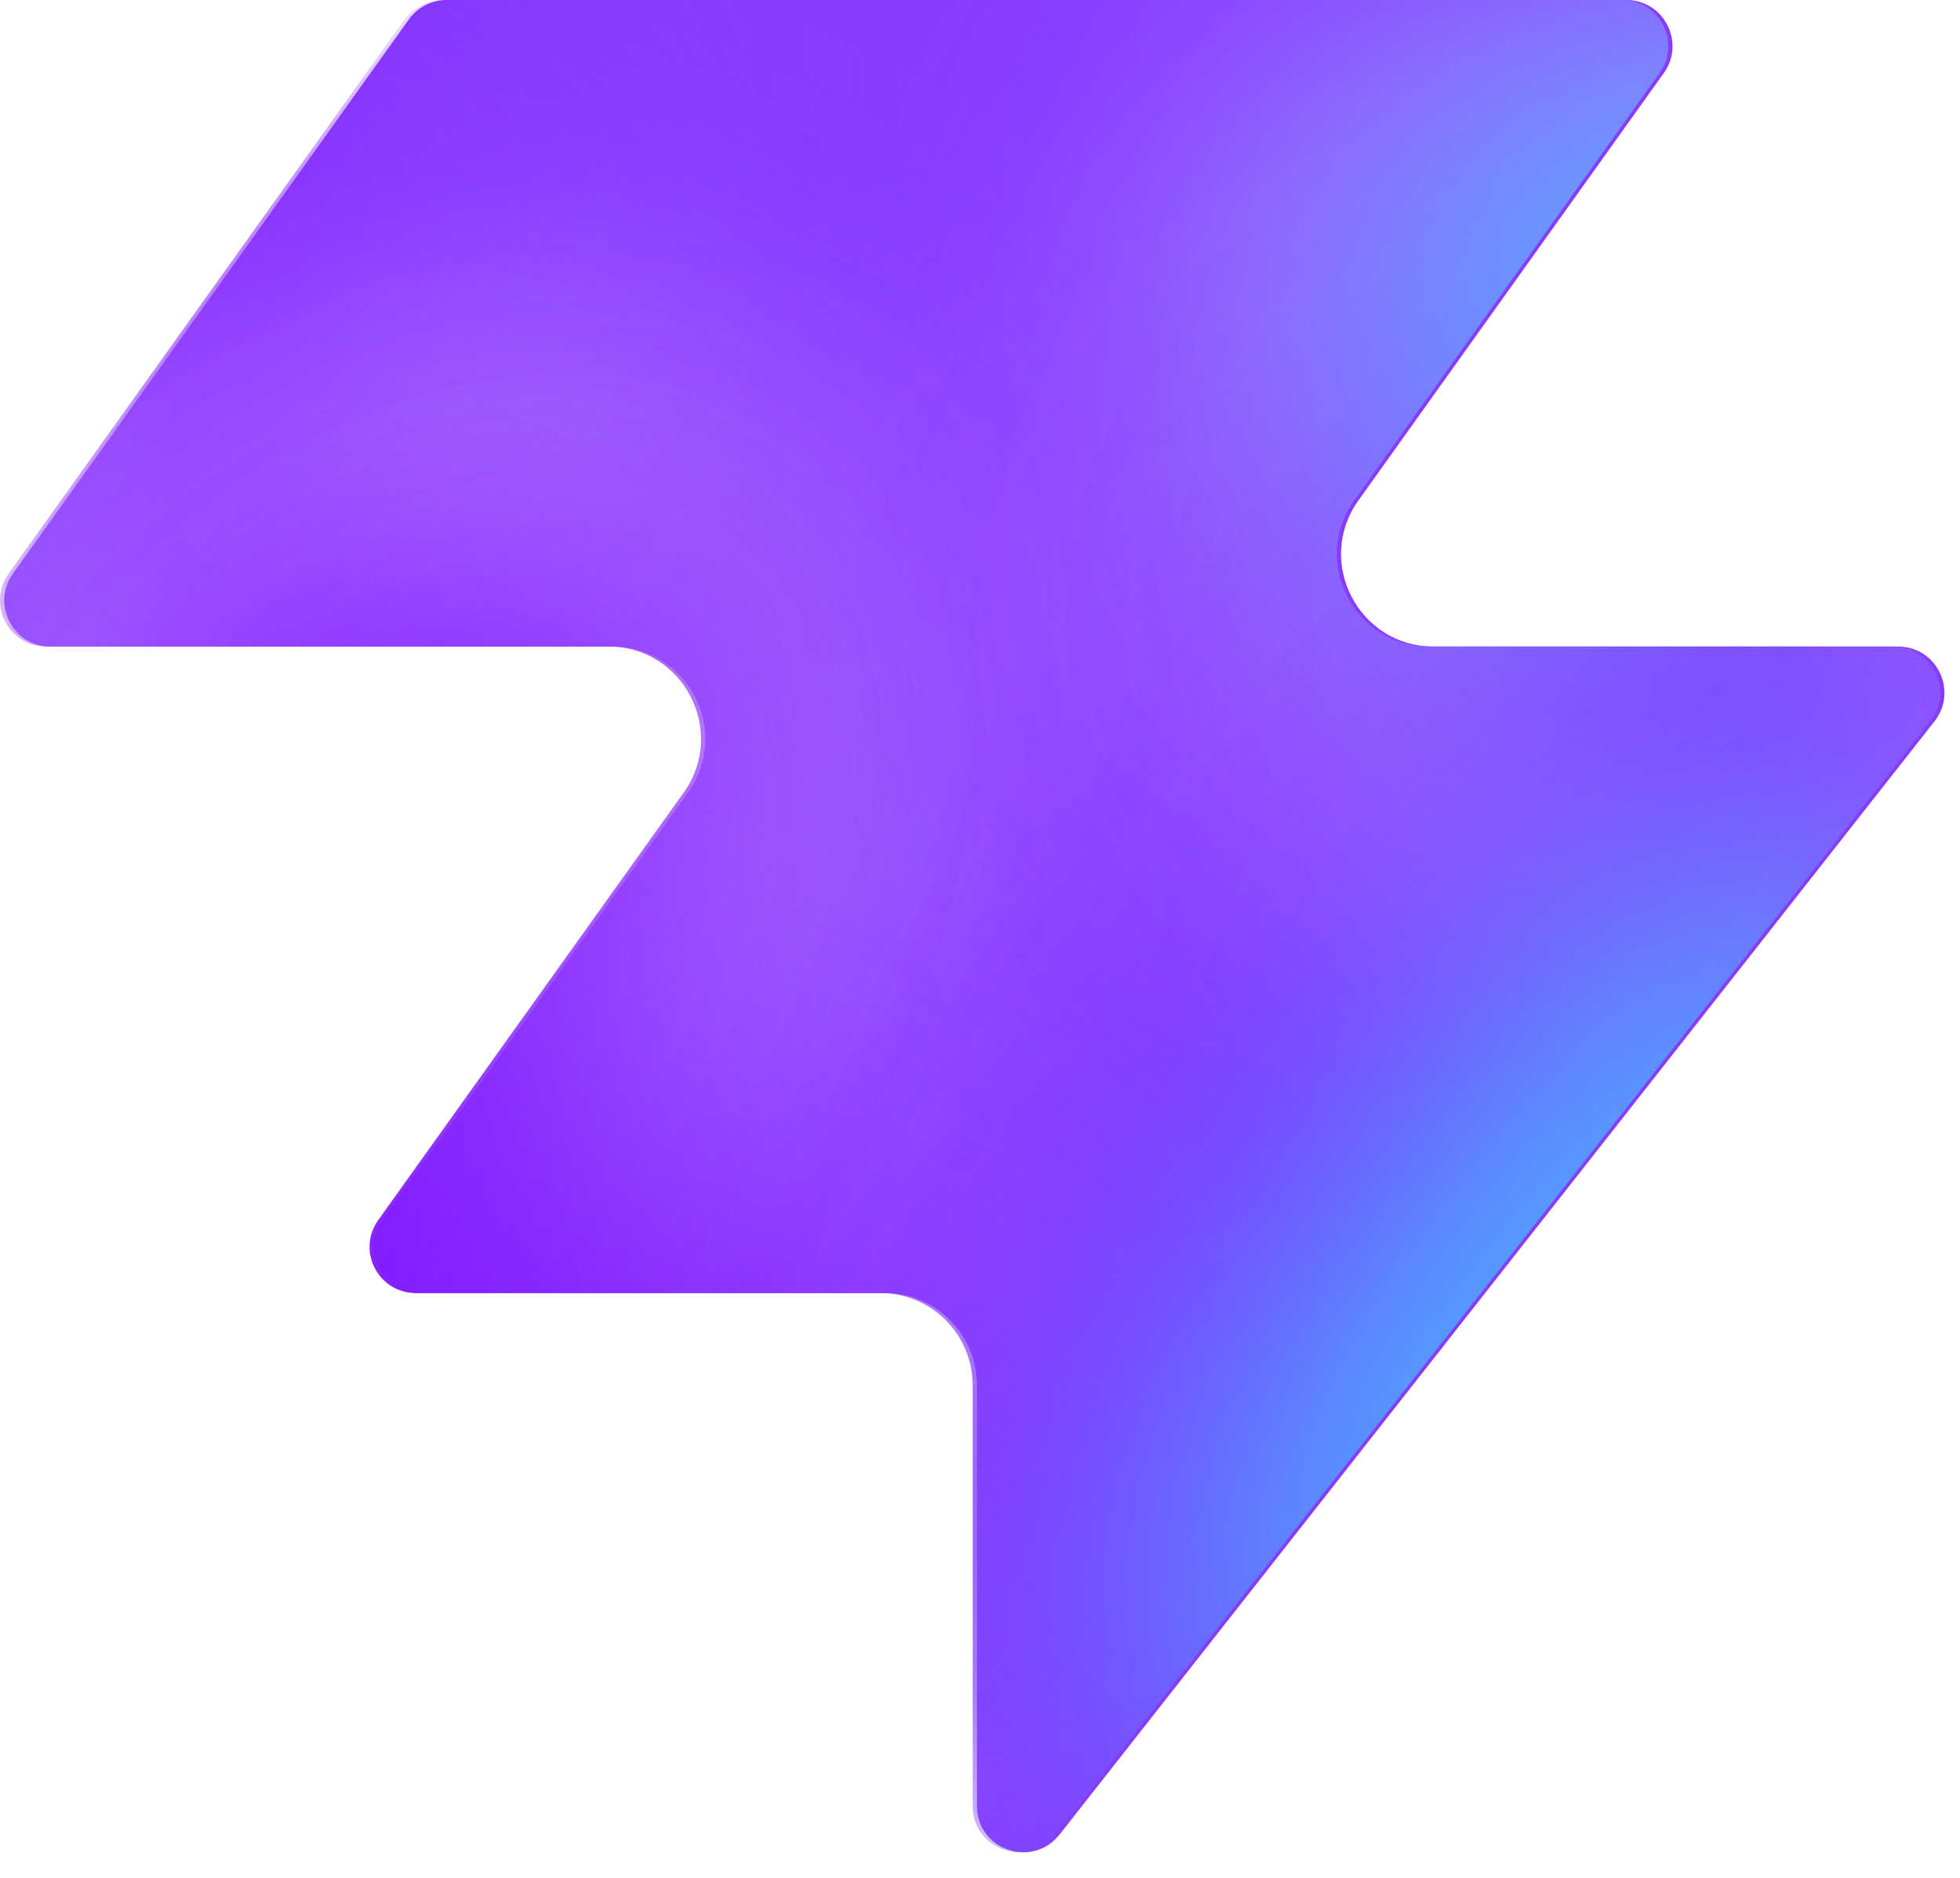
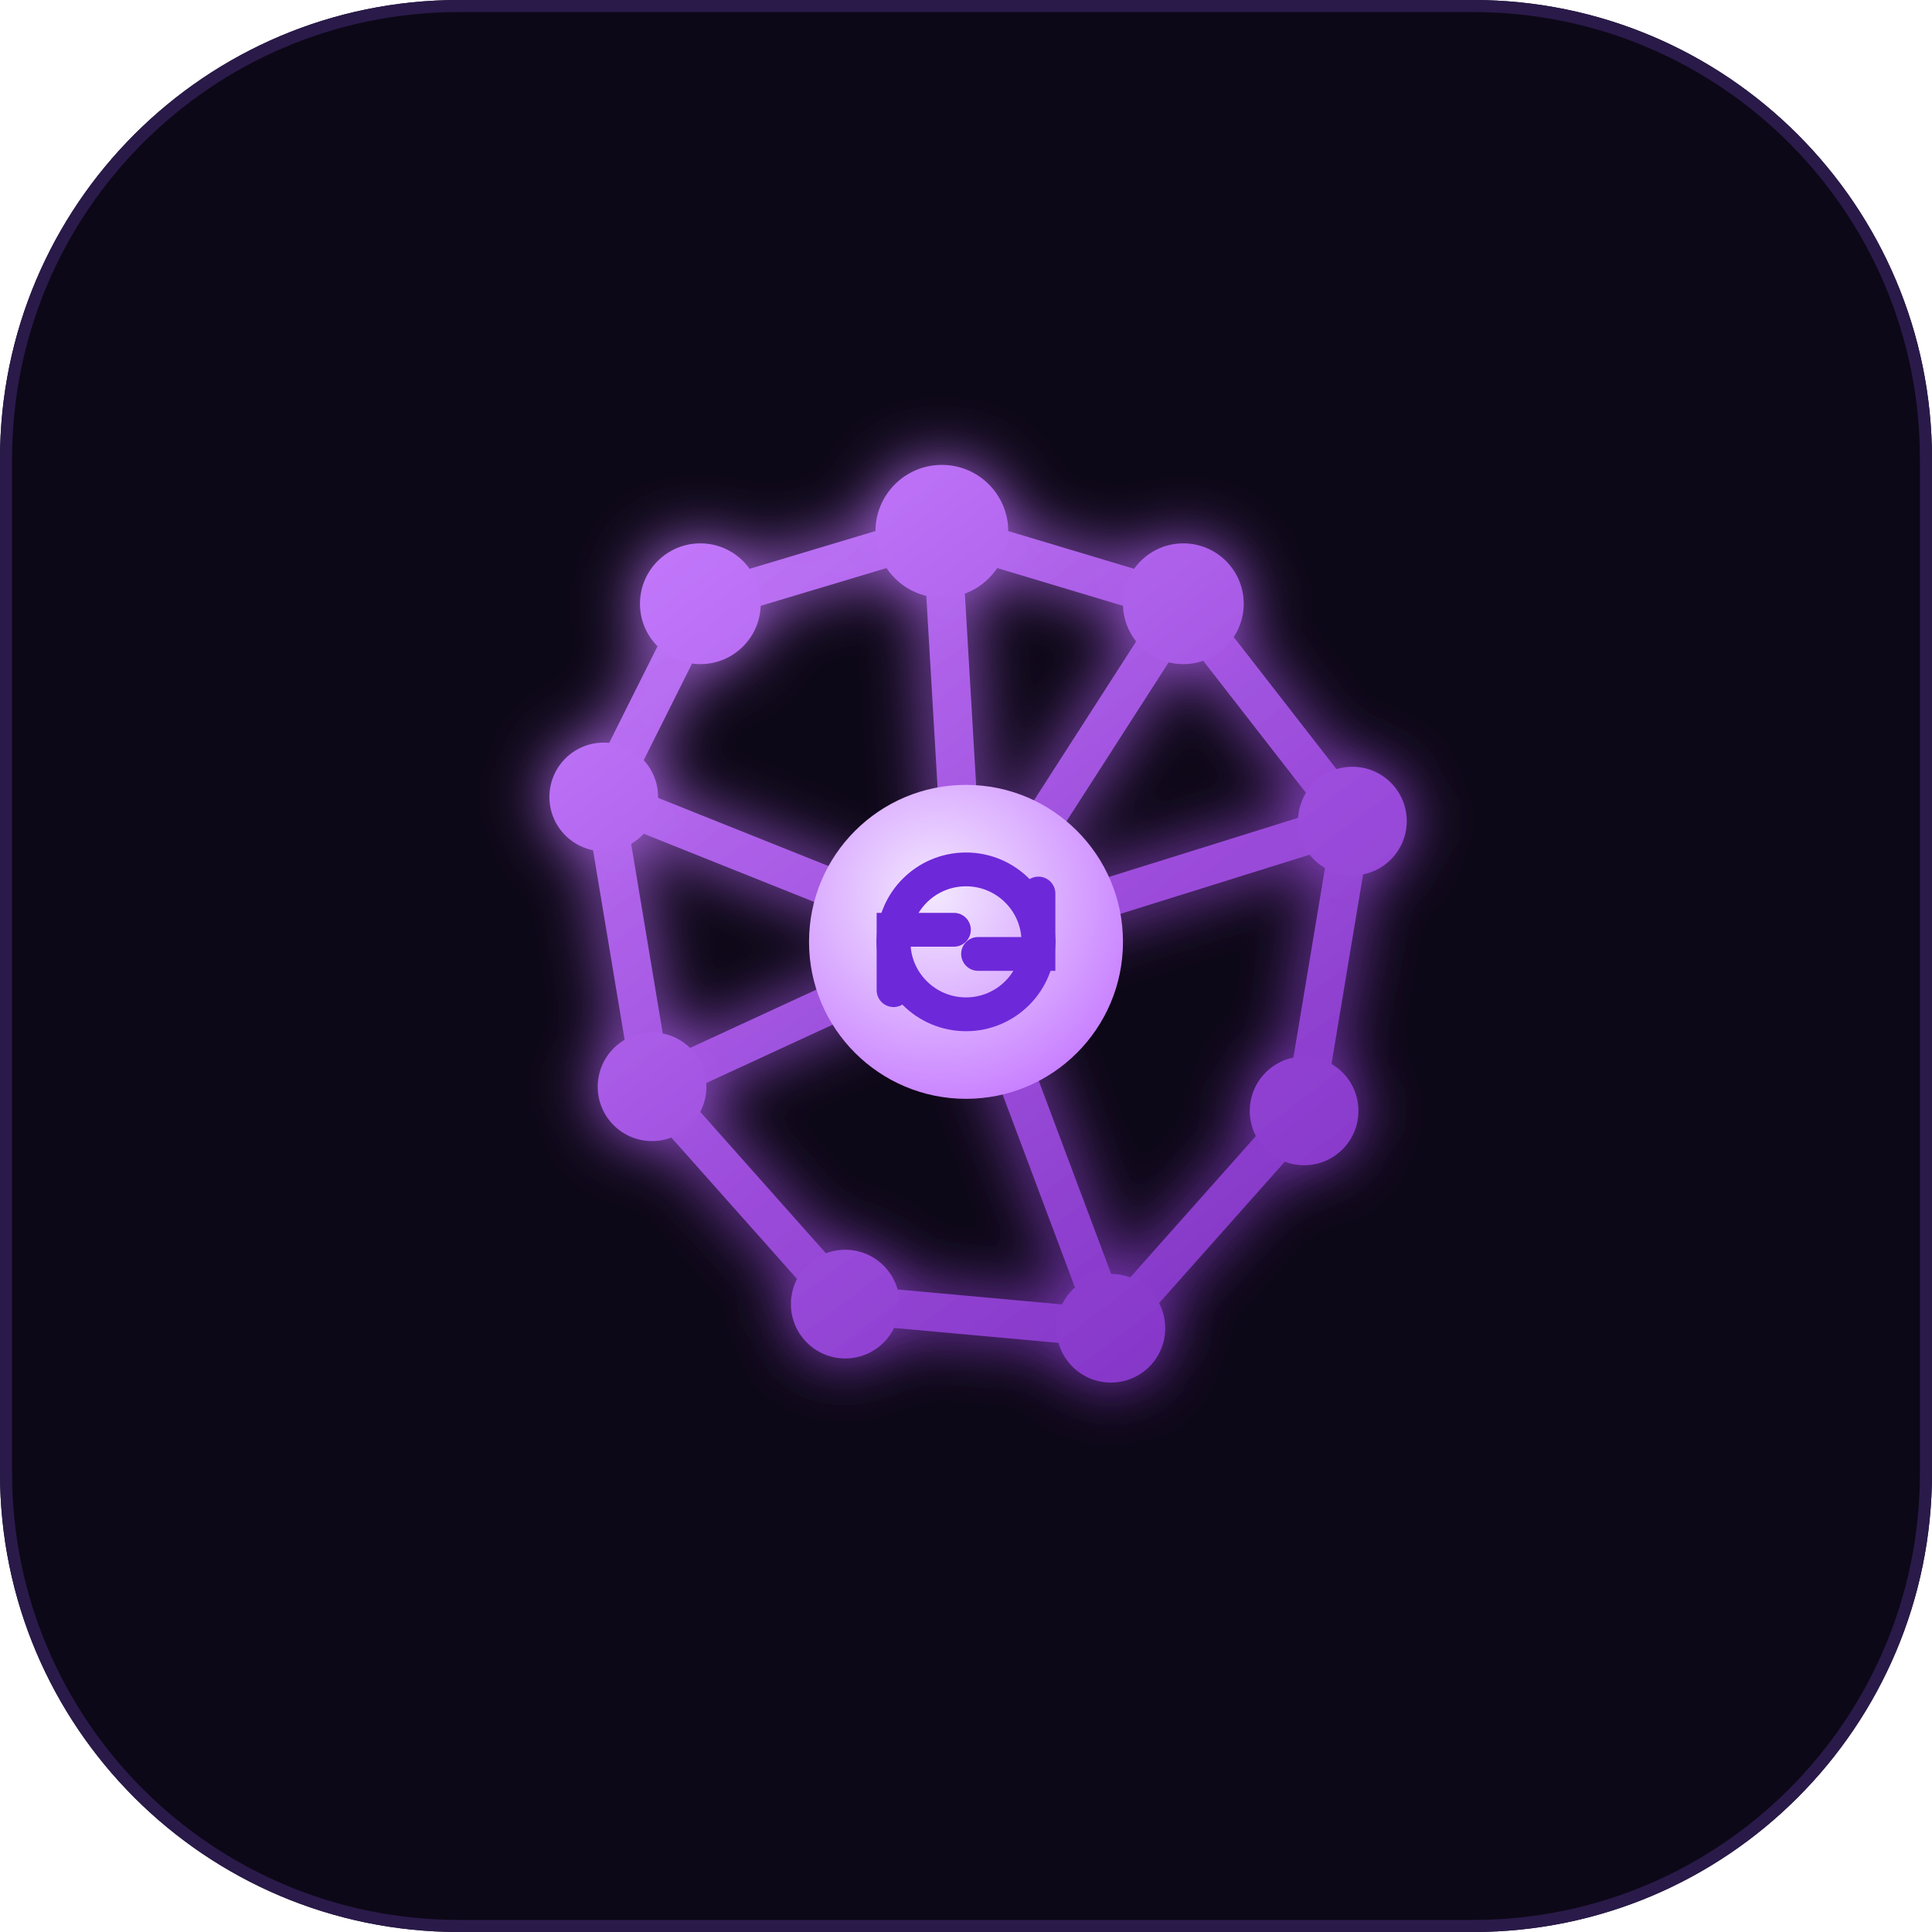
- <svg xmlns="http://www.w3.org/2000/svg" width="48" height="46" fill="none" viewBox="0 0 48 46">
-   <path fill="#863bff" d="M25.946 44.938c-.664.845-2.021.375-2.021-.698V33.937a2.26 2.26 0 0 0-2.262-2.262H10.287c-.92 0-1.456-1.04-.92-1.788l7.48-10.471c1.07-1.497 0-3.578-1.842-3.578H1.237c-.92 0-1.456-1.04-.92-1.788L10.013.474c.214-.297.556-.474.92-.474h28.894c.92 0 1.456 1.04.92 1.788l-7.48 10.471c-1.07 1.498 0 3.579 1.842 3.579h11.377c.943 0 1.473 1.088.89 1.83L25.947 44.94z" style="fill:#863bff;fill:color(display-p3 .525 .23 1);fill-opacity:1" />
-   <mask id="a" width="48" height="46" x="0" y="0" maskUnits="userSpaceOnUse" style="mask-type:alpha">
-     <path fill="#000" d="M25.842 44.938c-.664.844-2.021.375-2.021-.698V33.937a2.26 2.26 0 0 0-2.262-2.262H10.183c-.92 0-1.456-1.04-.92-1.788l7.48-10.471c1.07-1.498 0-3.579-1.842-3.579H1.133c-.92 0-1.456-1.04-.92-1.787L9.91.473c.214-.297.556-.474.92-.474h28.894c.92 0 1.456 1.04.92 1.788l-7.48 10.471c-1.07 1.498 0 3.578 1.842 3.578h11.377c.943 0 1.473 1.088.89 1.832L25.843 44.94z" style="fill:#000;fill-opacity:1" />
-   </mask>
-   <g mask="url(#a)">
-     <g filter="url(#b)">
-       <ellipse cx="5.508" cy="14.704" fill="#ede6ff" rx="5.508" ry="14.704" style="fill:#ede6ff;fill:color(display-p3 .927 .903 1);fill-opacity:1" transform="matrix(.00324 1 1 -.00324 -4.47 31.516)" />
+ <svg xmlns="http://www.w3.org/2000/svg" width="160" height="160" viewBox="0 0 160 160" fill="none">
+   <defs>
+     <linearGradient id="o1stroke" x1="50" y1="40" x2="110" y2="120" gradientUnits="userSpaceOnUse">
+       <stop stop-color="#c77dff" />
+       <stop offset="0.55" stop-color="#9d4edd" />
+       <stop offset="1" stop-color="#7b2cbf" />
+     </linearGradient>
+     <radialGradient id="o1hub" cx="0.4" cy="0.35" r="0.7">
+       <stop stop-color="#f3e8ff" />
+       <stop offset="1" stop-color="#c77dff" />
+     </radialGradient>
+     <filter id="o1glow" x="-50%" y="-50%" width="200%" height="200%">
+       <feGaussianBlur stdDeviation="2.6" result="b" />
+       <feMerge>
+         <feMergeNode in="b" />
+         <feMergeNode in="SourceGraphic" />
+       </feMerge>
+     </filter>
+   </defs>
+   <rect width="160" height="160" rx="38" fill="#0d0817" />
+   <rect x="0.5" y="0.5" width="159" height="159" rx="37.5" fill="none" stroke="#2a1a4a" stroke-width="1" />
+   <g filter="url(#o1glow)">
+     <g stroke="url(#o1stroke)" stroke-width="3.2" stroke-linecap="round" opacity="0.97" fill="none">
+       <path d="M58 50 L78 44" />
+       <path d="M78 44 L98 50" />
+       <path d="M98 50 L112 68" />
+       <path d="M112 68 L108 92" />
+       <path d="M108 92 L92 110" />
+       <path d="M92 110 L70 108" />
+       <path d="M70 108 L54 90" />
+       <path d="M54 90 L50 66" />
+       <path d="M50 66 L58 50" />
+       <path d="M78 44 L80 78" />
+       <path d="M112 68 L80 78" />
+       <path d="M54 90 L80 78" />
+       <path d="M92 110 L80 78" />
+       <path d="M50 66 L80 78" />
+       <path d="M98 50 L80 78" />
    </g>
-     <g filter="url(#c)">
-       <ellipse cx="10.399" cy="29.851" fill="#ede6ff" rx="10.399" ry="29.851" style="fill:#ede6ff;fill:color(display-p3 .927 .903 1);fill-opacity:1" transform="matrix(.00324 1 1 -.00324 -39.328 7.883)" />
-     </g>
-     <g filter="url(#d)">
-       <ellipse cx="5.508" cy="30.487" fill="#7e14ff" rx="5.508" ry="30.487" style="fill:#7e14ff;fill:color(display-p3 .492 .077 1);fill-opacity:1" transform="rotate(89.814 -25.913 -14.639)scale(1 -1)" />
-     </g>
-     <g filter="url(#e)">
-       <ellipse cx="5.508" cy="30.599" fill="#7e14ff" rx="5.508" ry="30.599" style="fill:#7e14ff;fill:color(display-p3 .492 .077 1);fill-opacity:1" transform="rotate(89.814 -32.644 -3.334)scale(1 -1)" />
-     </g>
-     <g filter="url(#f)">
-       <ellipse cx="5.508" cy="30.599" fill="#7e14ff" rx="5.508" ry="30.599" style="fill:#7e14ff;fill:color(display-p3 .492 .077 1);fill-opacity:1" transform="matrix(.00324 1 1 -.00324 -34.34 30.47)" />
-     </g>
-     <g filter="url(#g)">
-       <ellipse cx="14.072" cy="22.078" fill="#ede6ff" rx="14.072" ry="22.078" style="fill:#ede6ff;fill:color(display-p3 .927 .903 1);fill-opacity:1" transform="rotate(93.35 24.506 48.493)scale(-1 1)" />
-     </g>
-     <g filter="url(#h)">
-       <ellipse cx="3.47" cy="21.501" fill="#7e14ff" rx="3.47" ry="21.501" style="fill:#7e14ff;fill:color(display-p3 .492 .077 1);fill-opacity:1" transform="rotate(89.009 28.708 47.59)scale(-1 1)" />
-     </g>
-     <g filter="url(#i)">
-       <ellipse cx="3.47" cy="21.501" fill="#7e14ff" rx="3.47" ry="21.501" style="fill:#7e14ff;fill:color(display-p3 .492 .077 1);fill-opacity:1" transform="rotate(89.009 28.708 47.59)scale(-1 1)" />
-     </g>
-     <g filter="url(#j)">
-       <ellipse cx=".387" cy="8.972" fill="#7e14ff" rx="4.407" ry="29.108" style="fill:#7e14ff;fill:color(display-p3 .492 .077 1);fill-opacity:1" transform="rotate(39.51 .387 8.972)" />
-     </g>
-     <g filter="url(#k)">
-       <ellipse cx="47.523" cy="-6.092" fill="#7e14ff" rx="4.407" ry="29.108" style="fill:#7e14ff;fill:color(display-p3 .492 .077 1);fill-opacity:1" transform="rotate(37.892 47.523 -6.092)" />
-     </g>
-     <g filter="url(#l)">
-       <ellipse cx="41.412" cy="6.333" fill="#47bfff" rx="5.971" ry="9.665" style="fill:#47bfff;fill:color(display-p3 .28 .748 1);fill-opacity:1" transform="rotate(37.892 41.412 6.333)" />
-     </g>
-     <g filter="url(#m)">
-       <ellipse cx="-1.879" cy="38.332" fill="#7e14ff" rx="4.407" ry="29.108" style="fill:#7e14ff;fill:color(display-p3 .492 .077 1);fill-opacity:1" transform="rotate(37.892 -1.88 38.332)" />
-     </g>
-     <g filter="url(#n)">
-       <ellipse cx="-1.879" cy="38.332" fill="#7e14ff" rx="4.407" ry="29.108" style="fill:#7e14ff;fill:color(display-p3 .492 .077 1);fill-opacity:1" transform="rotate(37.892 -1.88 38.332)" />
-     </g>
-     <g filter="url(#o)">
-       <ellipse cx="35.651" cy="29.907" fill="#7e14ff" rx="4.407" ry="29.108" style="fill:#7e14ff;fill:color(display-p3 .492 .077 1);fill-opacity:1" transform="rotate(37.892 35.651 29.907)" />
-     </g>
-     <g filter="url(#p)">
-       <ellipse cx="38.418" cy="32.4" fill="#47bfff" rx="5.971" ry="15.297" style="fill:#47bfff;fill:color(display-p3 .28 .748 1);fill-opacity:1" transform="rotate(37.892 38.418 32.4)" />
+     <g fill="url(#o1stroke)">
+       <circle cx="58" cy="50" r="5" />
+       <circle cx="78" cy="44" r="5.5" />
+       <circle cx="98" cy="50" r="5" />
+       <circle cx="112" cy="68" r="4.5" />
+       <circle cx="108" cy="92" r="4.5" />
+       <circle cx="92" cy="110" r="4.5" />
+       <circle cx="70" cy="108" r="4.5" />
+       <circle cx="54" cy="90" r="4.5" />
+       <circle cx="50" cy="66" r="4.5" />
    </g>
  </g>
-   <defs>
-     <filter id="b" width="60.045" height="41.654" x="-19.77" y="16.149" color-interpolation-filters="sRGB" filterUnits="userSpaceOnUse">
-       <feFlood flood-opacity="0" result="BackgroundImageFix" />
-       <feBlend in="SourceGraphic" in2="BackgroundImageFix" result="shape" />
-       <feGaussianBlur result="effect1_foregroundBlur_2002_17158" stdDeviation="7.659" />
-     </filter>
-     <filter id="c" width="90.34" height="51.437" x="-54.613" y="-7.533" color-interpolation-filters="sRGB" filterUnits="userSpaceOnUse">
-       <feFlood flood-opacity="0" result="BackgroundImageFix" />
-       <feBlend in="SourceGraphic" in2="BackgroundImageFix" result="shape" />
-       <feGaussianBlur result="effect1_foregroundBlur_2002_17158" stdDeviation="7.659" />
-     </filter>
-     <filter id="d" width="79.355" height="29.4" x="-49.64" y="2.03" color-interpolation-filters="sRGB" filterUnits="userSpaceOnUse">
-       <feFlood flood-opacity="0" result="BackgroundImageFix" />
-       <feBlend in="SourceGraphic" in2="BackgroundImageFix" result="shape" />
-       <feGaussianBlur result="effect1_foregroundBlur_2002_17158" stdDeviation="4.596" />
-     </filter>
-     <filter id="e" width="79.579" height="29.4" x="-45.045" y="20.029" color-interpolation-filters="sRGB" filterUnits="userSpaceOnUse">
-       <feFlood flood-opacity="0" result="BackgroundImageFix" />
-       <feBlend in="SourceGraphic" in2="BackgroundImageFix" result="shape" />
-       <feGaussianBlur result="effect1_foregroundBlur_2002_17158" stdDeviation="4.596" />
-     </filter>
-     <filter id="f" width="79.579" height="29.4" x="-43.513" y="21.178" color-interpolation-filters="sRGB" filterUnits="userSpaceOnUse">
-       <feFlood flood-opacity="0" result="BackgroundImageFix" />
-       <feBlend in="SourceGraphic" in2="BackgroundImageFix" result="shape" />
-       <feGaussianBlur result="effect1_foregroundBlur_2002_17158" stdDeviation="4.596" />
-     </filter>
-     <filter id="g" width="74.749" height="58.852" x="15.756" y="-17.901" color-interpolation-filters="sRGB" filterUnits="userSpaceOnUse">
-       <feFlood flood-opacity="0" result="BackgroundImageFix" />
-       <feBlend in="SourceGraphic" in2="BackgroundImageFix" result="shape" />
-       <feGaussianBlur result="effect1_foregroundBlur_2002_17158" stdDeviation="7.659" />
-     </filter>
-     <filter id="h" width="61.377" height="25.362" x="23.548" y="2.284" color-interpolation-filters="sRGB" filterUnits="userSpaceOnUse">
-       <feFlood flood-opacity="0" result="BackgroundImageFix" />
-       <feBlend in="SourceGraphic" in2="BackgroundImageFix" result="shape" />
-       <feGaussianBlur result="effect1_foregroundBlur_2002_17158" stdDeviation="4.596" />
-     </filter>
-     <filter id="i" width="61.377" height="25.362" x="23.548" y="2.284" color-interpolation-filters="sRGB" filterUnits="userSpaceOnUse">
-       <feFlood flood-opacity="0" result="BackgroundImageFix" />
-       <feBlend in="SourceGraphic" in2="BackgroundImageFix" result="shape" />
-       <feGaussianBlur result="effect1_foregroundBlur_2002_17158" stdDeviation="4.596" />
-     </filter>
-     <filter id="j" width="56.045" height="63.649" x="-27.636" y="-22.853" color-interpolation-filters="sRGB" filterUnits="userSpaceOnUse">
-       <feFlood flood-opacity="0" result="BackgroundImageFix" />
-       <feBlend in="SourceGraphic" in2="BackgroundImageFix" result="shape" />
-       <feGaussianBlur result="effect1_foregroundBlur_2002_17158" stdDeviation="4.596" />
-     </filter>
-     <filter id="k" width="54.814" height="64.646" x="20.116" y="-38.415" color-interpolation-filters="sRGB" filterUnits="userSpaceOnUse">
-       <feFlood flood-opacity="0" result="BackgroundImageFix" />
-       <feBlend in="SourceGraphic" in2="BackgroundImageFix" result="shape" />
-       <feGaussianBlur result="effect1_foregroundBlur_2002_17158" stdDeviation="4.596" />
-     </filter>
-     <filter id="l" width="33.541" height="35.313" x="24.641" y="-11.323" color-interpolation-filters="sRGB" filterUnits="userSpaceOnUse">
-       <feFlood flood-opacity="0" result="BackgroundImageFix" />
-       <feBlend in="SourceGraphic" in2="BackgroundImageFix" result="shape" />
-       <feGaussianBlur result="effect1_foregroundBlur_2002_17158" stdDeviation="4.596" />
-     </filter>
-     <filter id="m" width="54.814" height="64.646" x="-29.286" y="6.009" color-interpolation-filters="sRGB" filterUnits="userSpaceOnUse">
-       <feFlood flood-opacity="0" result="BackgroundImageFix" />
-       <feBlend in="SourceGraphic" in2="BackgroundImageFix" result="shape" />
-       <feGaussianBlur result="effect1_foregroundBlur_2002_17158" stdDeviation="4.596" />
-     </filter>
-     <filter id="n" width="54.814" height="64.646" x="-29.286" y="6.009" color-interpolation-filters="sRGB" filterUnits="userSpaceOnUse">
-       <feFlood flood-opacity="0" result="BackgroundImageFix" />
-       <feBlend in="SourceGraphic" in2="BackgroundImageFix" result="shape" />
-       <feGaussianBlur result="effect1_foregroundBlur_2002_17158" stdDeviation="4.596" />
-     </filter>
-     <filter id="o" width="54.814" height="64.646" x="8.244" y="-2.416" color-interpolation-filters="sRGB" filterUnits="userSpaceOnUse">
-       <feFlood flood-opacity="0" result="BackgroundImageFix" />
-       <feBlend in="SourceGraphic" in2="BackgroundImageFix" result="shape" />
-       <feGaussianBlur result="effect1_foregroundBlur_2002_17158" stdDeviation="4.596" />
-     </filter>
-     <filter id="p" width="39.409" height="43.623" x="18.713" y="10.588" color-interpolation-filters="sRGB" filterUnits="userSpaceOnUse">
-       <feFlood flood-opacity="0" result="BackgroundImageFix" />
-       <feBlend in="SourceGraphic" in2="BackgroundImageFix" result="shape" />
-       <feGaussianBlur result="effect1_foregroundBlur_2002_17158" stdDeviation="4.596" />
-     </filter>
-   </defs>
+   <circle cx="80" cy="78" r="13" fill="url(#o1hub)" />
+   <g stroke="#6d28d9" stroke-width="2.8" stroke-linecap="round" fill="none">
+     <path d="M74 78 a6 6 0 0 1 12 0" />
+     <path d="M86 78 a6 6 0 0 1 -12 0" />
+     <path d="M86 74 86 79 81 79" />
+     <path d="M74 82 74 77 79 77" />
+   </g>
</svg>
